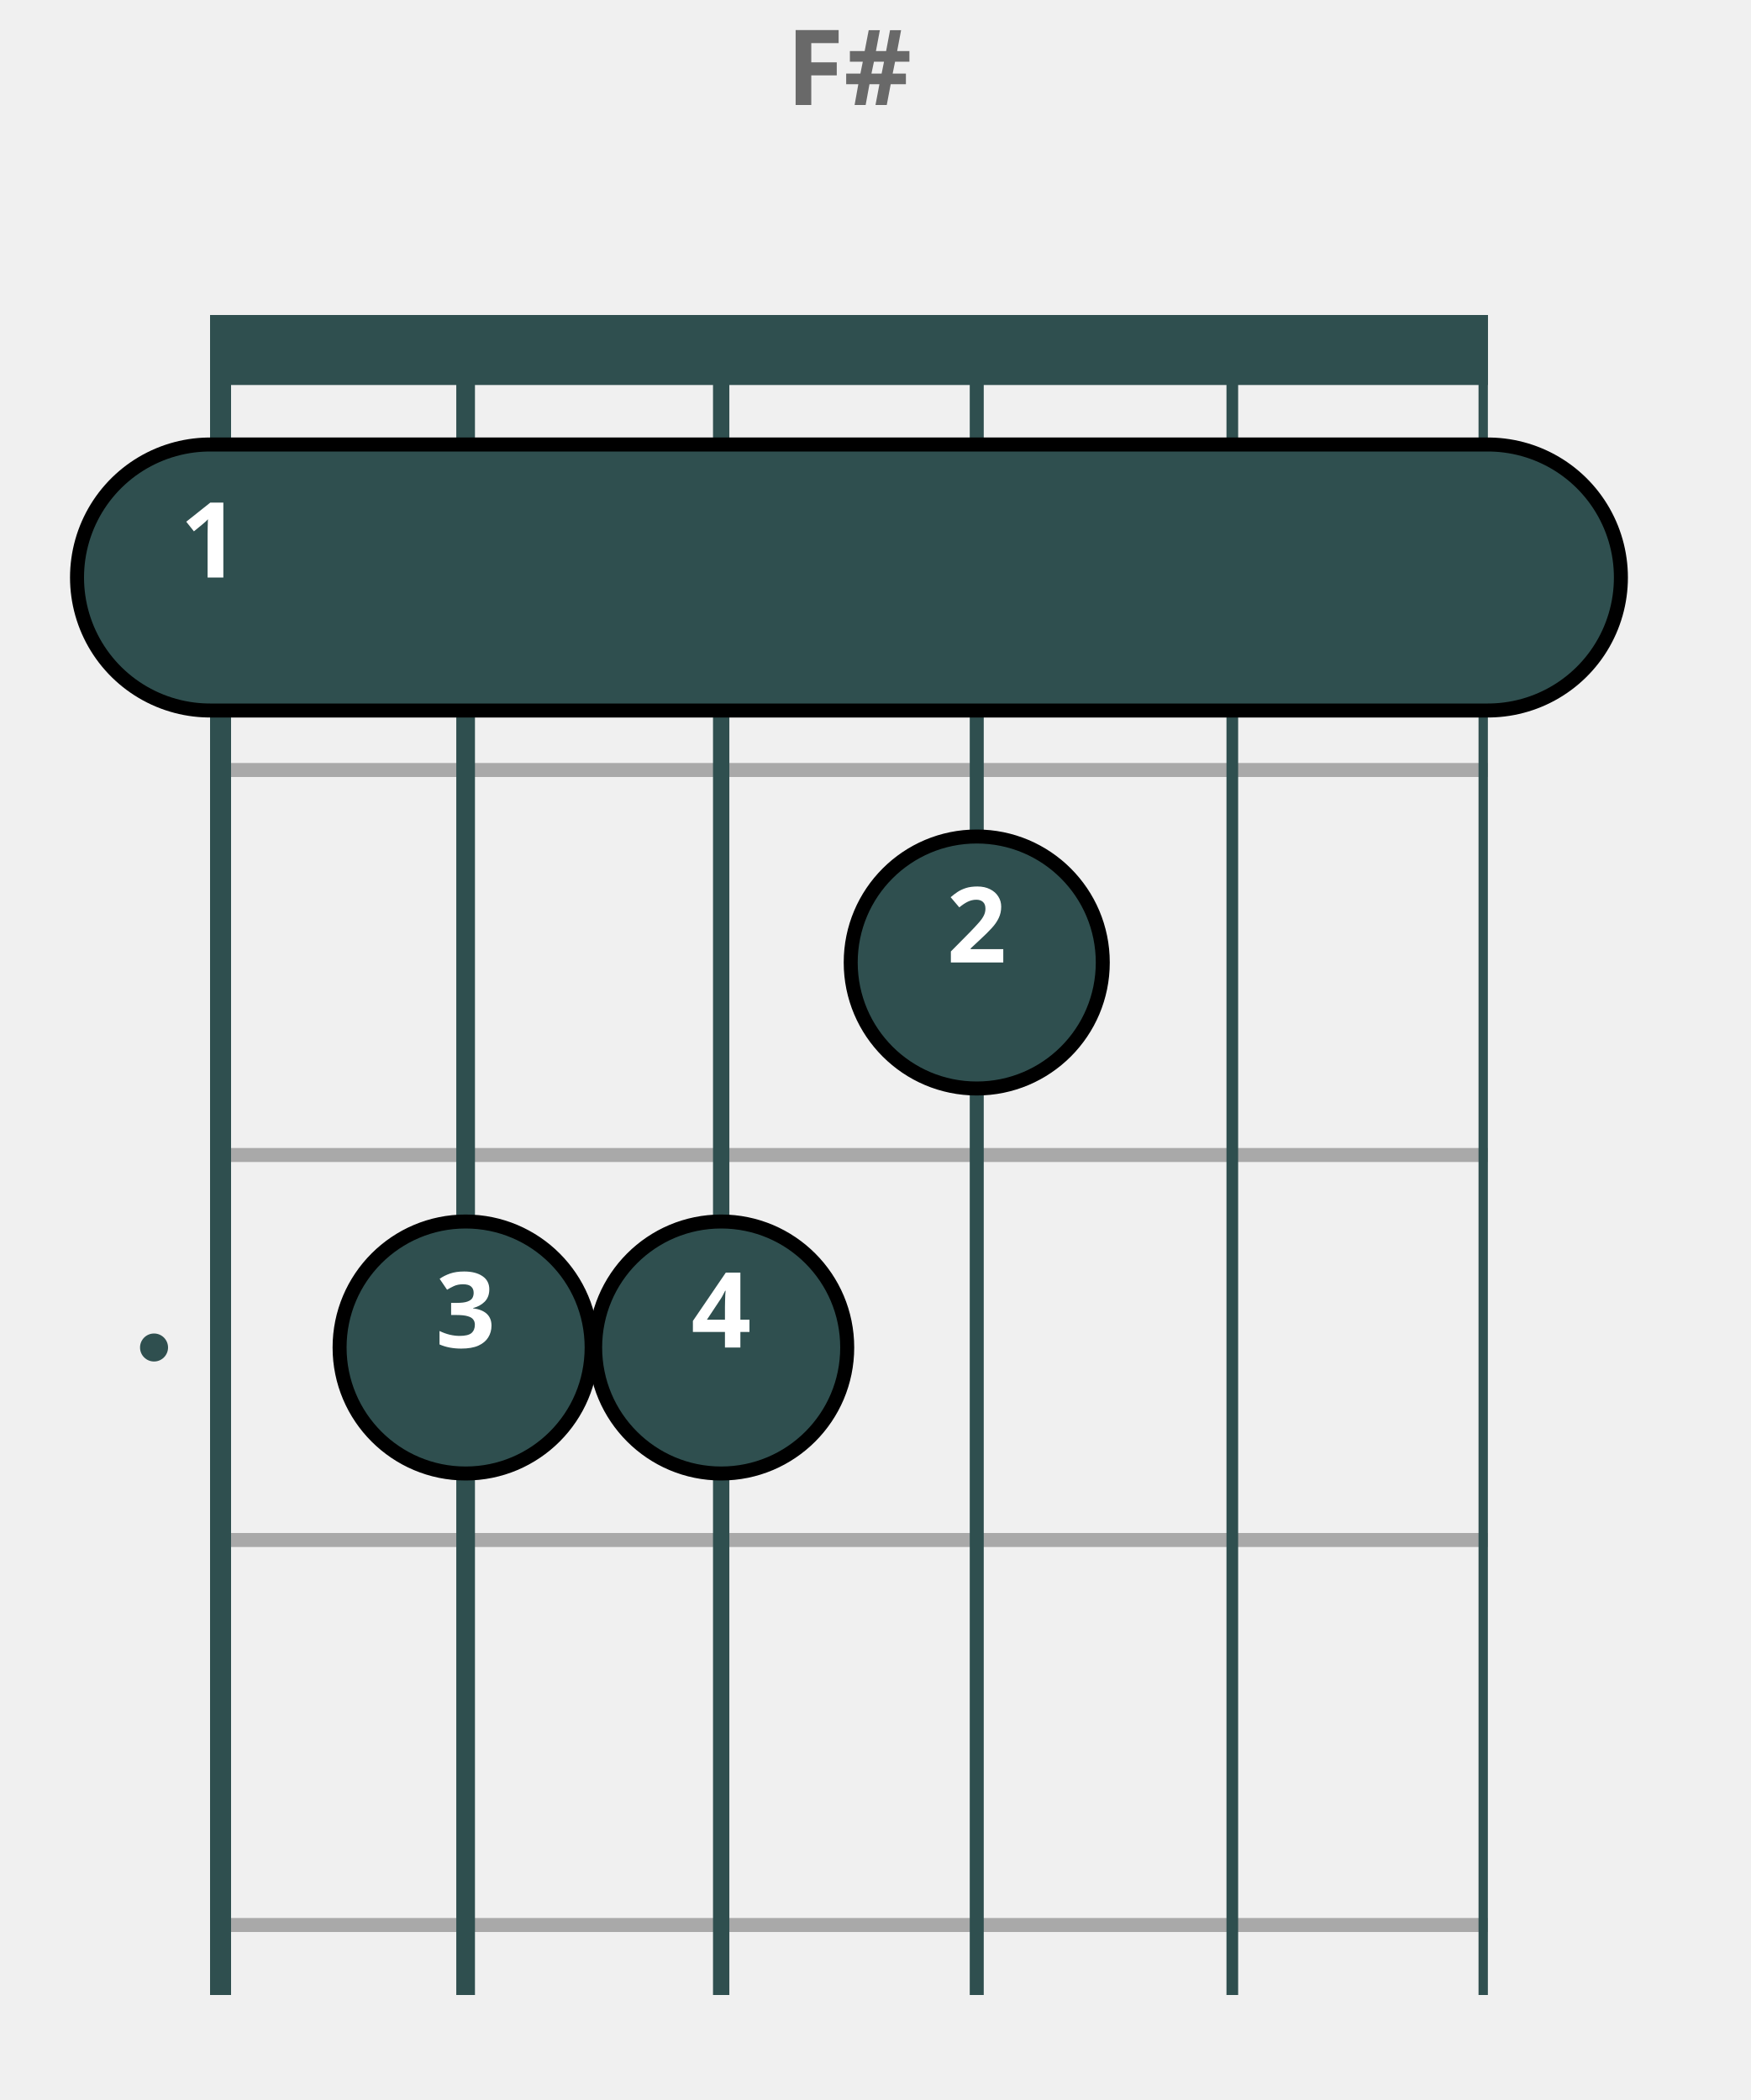
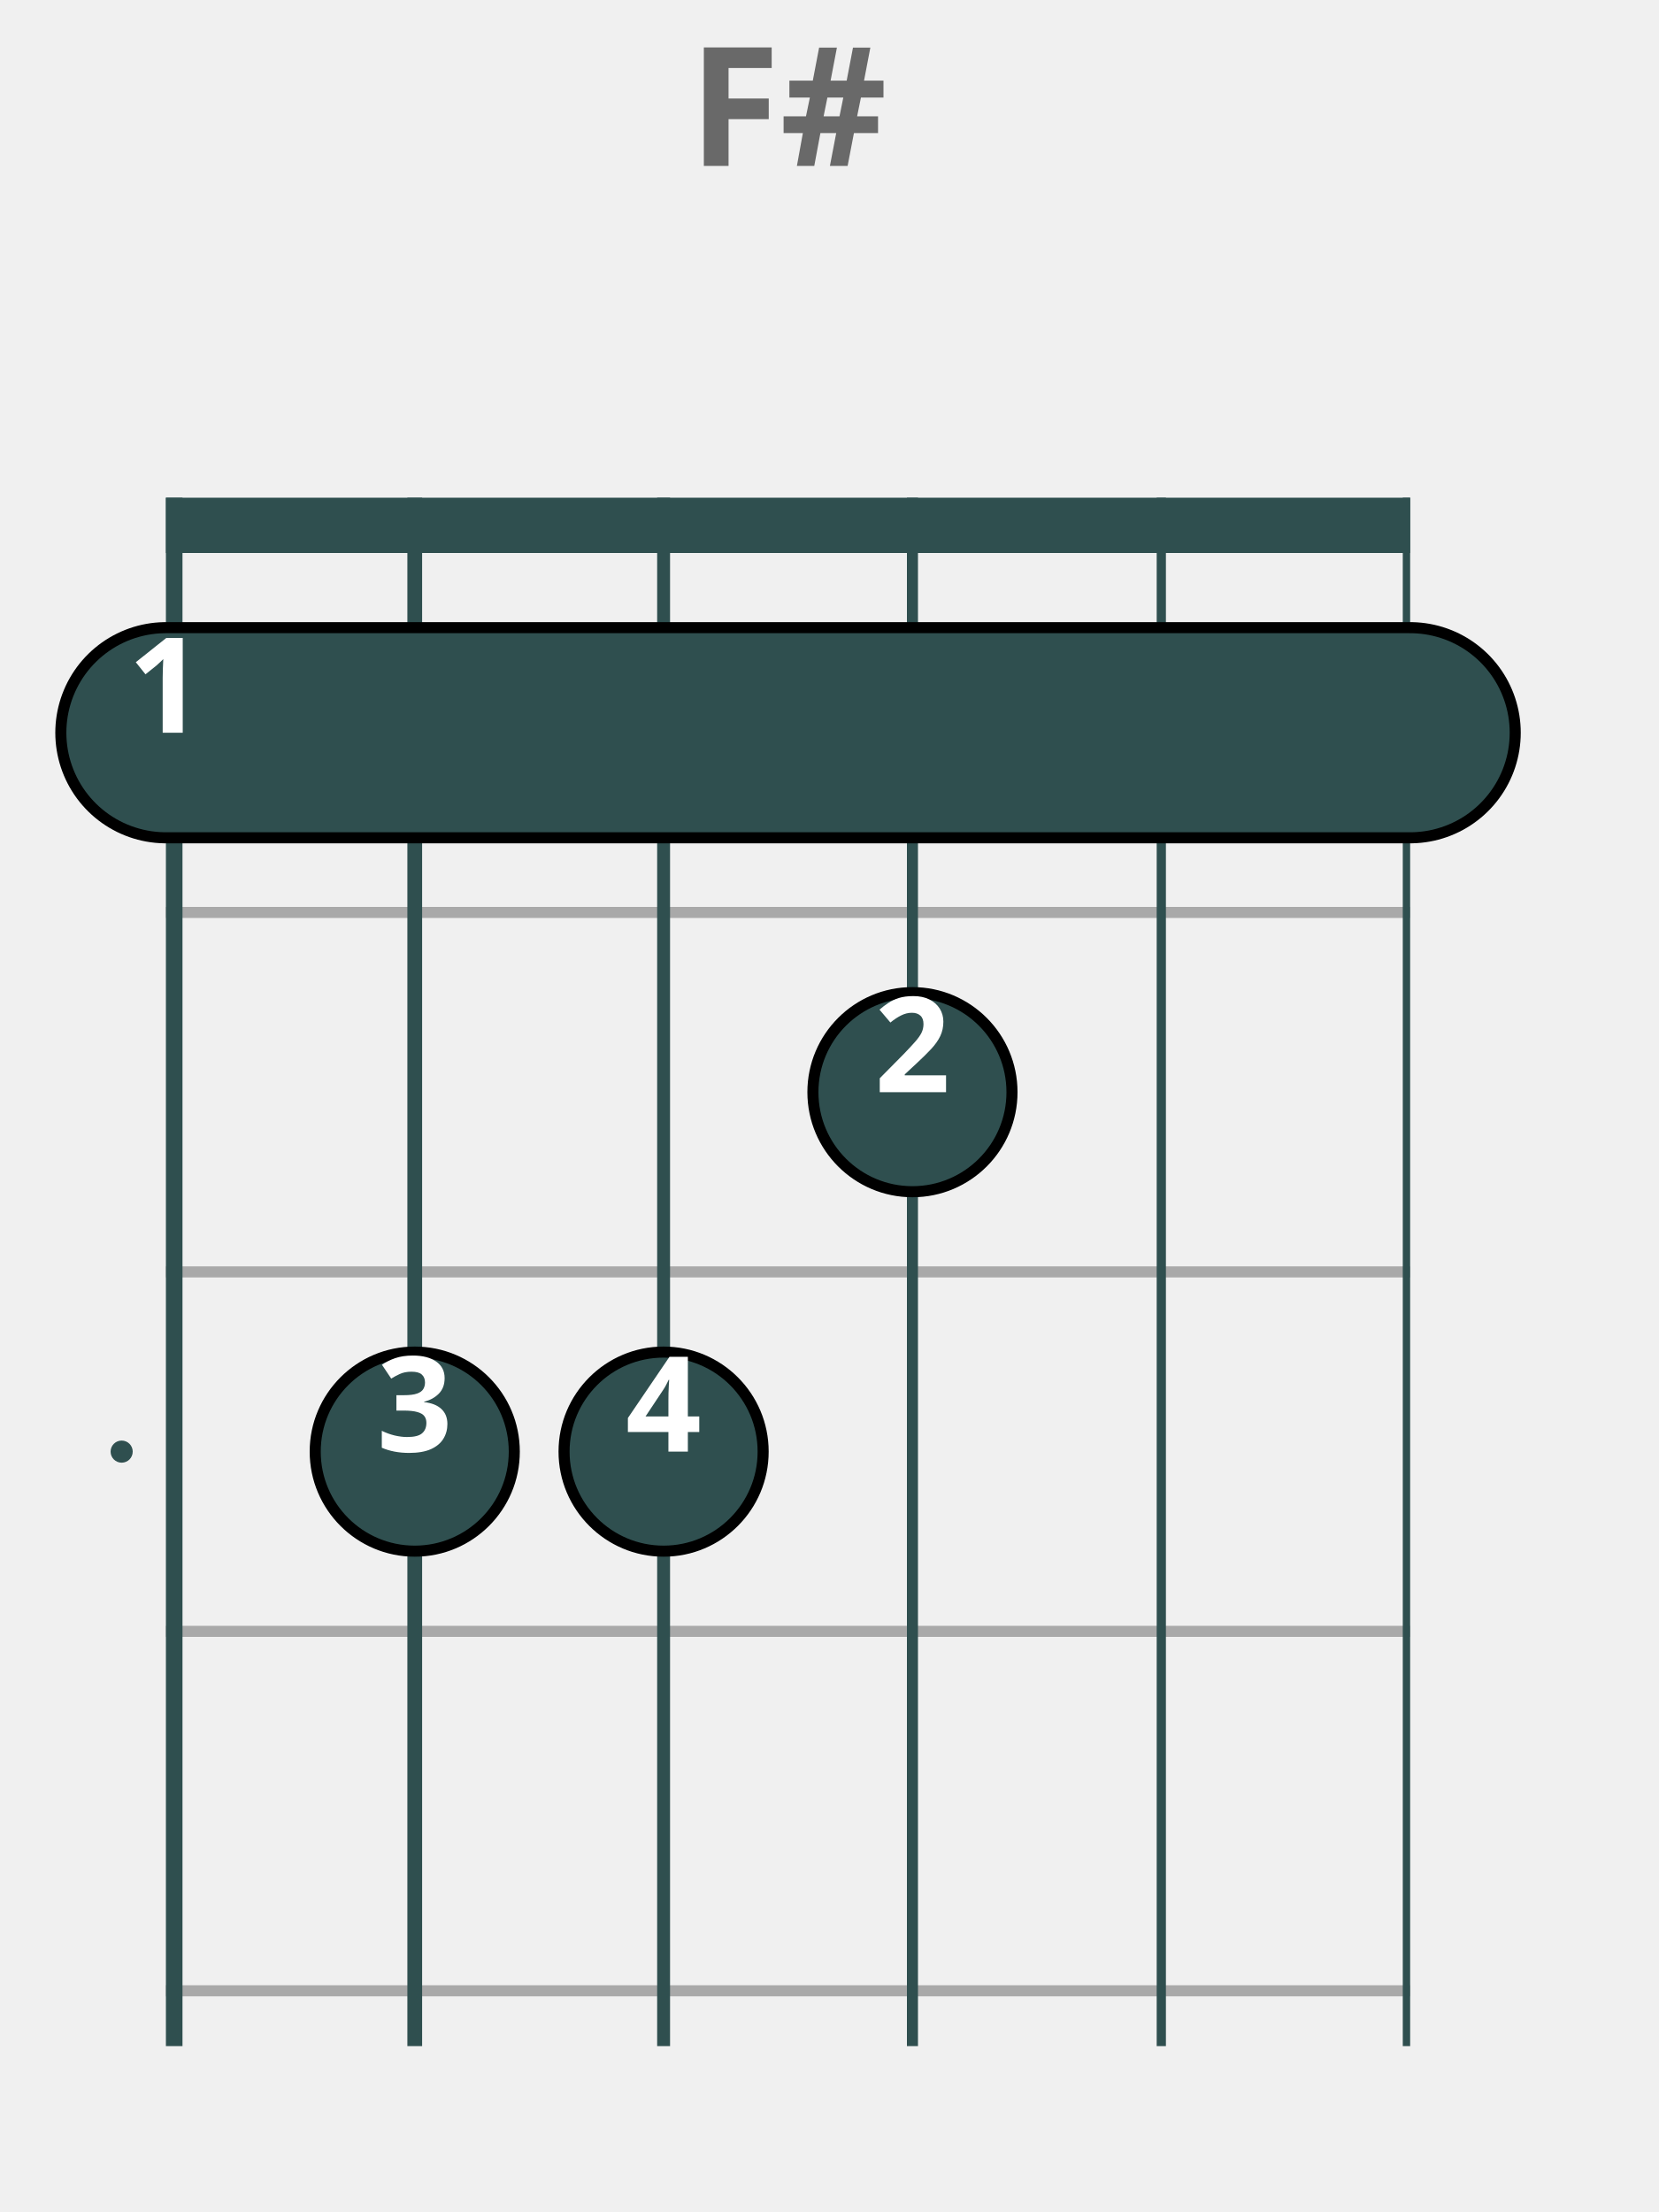
- <svg xmlns="http://www.w3.org/2000/svg" baseProfile="full" height="300" version="1.1" width="250">
+ <svg xmlns="http://www.w3.org/2000/svg" baseProfile="full" height="400" version="1.1" width="300">
  <defs />
-   <line stroke="darkgray" stroke-width="2" x1="30" x2="212.5" y1="110.0" y2="110.0" />
-   <line stroke="darkgray" stroke-width="2" x1="30" x2="212.5" y1="165.0" y2="165.0" />
-   <line stroke="darkgray" stroke-width="2" x1="30" x2="212.5" y1="220.0" y2="220.0" />
-   <line stroke="darkgray" stroke-width="2" x1="30" x2="212.5" y1="275.0" y2="275.0" />
-   <circle cx="22" cy="192.5" fill="darkslategray" r="2" />
-   <line stroke="darkslategray" stroke-width="3.0" x1="31.5" x2="31.5" y1="45.0" y2="285.0" />
-   <line stroke="darkslategray" stroke-width="2.667" x1="66.5" x2="66.5" y1="45.0" y2="285.0" />
-   <line stroke="darkslategray" stroke-width="2.333" x1="103.0" x2="103.0" y1="45.0" y2="285.0" />
-   <line stroke="darkslategray" stroke-width="2.0" x1="139.5" x2="139.5" y1="45.0" y2="285.0" />
-   <line stroke="darkslategray" stroke-width="1.667" x1="176.0" x2="176.0" y1="45.0" y2="285.0" />
-   <line stroke="darkslategray" stroke-width="1.333" x1="211.833" x2="211.833" y1="45.0" y2="285.0" />
-   <line stroke="darkslategray" stroke-width="10" x1="30" x2="212.5" y1="50.0" y2="50.0" />
-   <line stroke="black" stroke-linecap="round" stroke-width="40" x1="30.0" x2="212.5" y1="82.5" y2="82.5" />
-   <line stroke="darkslategray" stroke-linecap="round" stroke-width="36" x1="30.0" x2="212.5" y1="82.5" y2="82.5" />
-   <text alignment-baseline="central" fill="white" font-family="Verdana" font-size="15" font-weight="bold" text-anchor="middle" x="30.0" y="82.5">1</text>
-   <circle cx="66.5" cy="192.5" fill="darkslategray" r="18" stroke="black" stroke-width="2" />
-   <text alignment-baseline="central" fill="white" font-family="Verdana" font-size="15" font-weight="bold" text-anchor="middle" x="66.5" y="192.5">3</text>
-   <circle cx="103.0" cy="192.5" fill="darkslategray" r="18" stroke="black" stroke-width="2" />
-   <text alignment-baseline="central" fill="white" font-family="Verdana" font-size="15" font-weight="bold" text-anchor="middle" x="103.0" y="192.5">4</text>
-   <circle cx="139.5" cy="137.5" fill="darkslategray" r="18" stroke="black" stroke-width="2" />
-   <text alignment-baseline="central" fill="white" font-family="Verdana" font-size="15" font-weight="bold" text-anchor="middle" x="139.5" y="137.5">2</text>
-   <text alignment-baseline="central" fill="dimgray" font-family="Verdana" font-size="15" font-weight="bold" text-anchor="middle" x="121.25" y="15.0">F#</text>
+   <line stroke="darkgray" stroke-width="2" x1="30" x2="255.0" y1="165.0" y2="165.0" />
+   <line stroke="darkgray" stroke-width="2" x1="30" x2="255.0" y1="230.0" y2="230.0" />
+   <line stroke="darkgray" stroke-width="2" x1="30" x2="255.0" y1="295.0" y2="295.0" />
+   <line stroke="darkgray" stroke-width="2" x1="30" x2="255.0" y1="360.0" y2="360.0" />
+   <circle cx="22" cy="262.5" fill="darkslategray" r="2" />
+   <line stroke="darkslategray" stroke-width="3.0" x1="31.5" x2="31.5" y1="90" y2="370" />
+   <line stroke="darkslategray" stroke-width="2.667" x1="75.0" x2="75.0" y1="90" y2="370" />
+   <line stroke="darkslategray" stroke-width="2.333" x1="120.0" x2="120.0" y1="90" y2="370" />
+   <line stroke="darkslategray" stroke-width="2.0" x1="165.0" x2="165.0" y1="90" y2="370" />
+   <line stroke="darkslategray" stroke-width="1.667" x1="210.0" x2="210.0" y1="90" y2="370" />
+   <line stroke="darkslategray" stroke-width="1.333" x1="254.333" x2="254.333" y1="90" y2="370" />
+   <line stroke="darkslategray" stroke-width="10" x1="30" x2="255.0" y1="95.0" y2="95.0" />
+   <line stroke="black" stroke-linecap="round" stroke-width="40" x1="30.0" x2="255.0" y1="132.5" y2="132.5" />
+   <line stroke="darkslategray" stroke-linecap="round" stroke-width="36" x1="30.0" x2="255.0" y1="132.5" y2="132.5" />
+   <text alignment-baseline="central" fill="white" font-family="Verdana" font-size="24" font-weight="bold" text-anchor="middle" x="30.0" y="132.5">1</text>
+   <circle cx="75.0" cy="262.5" fill="darkslategray" r="18" stroke="black" stroke-width="2" />
+   <text alignment-baseline="central" fill="white" font-family="Verdana" font-size="24" font-weight="bold" text-anchor="middle" x="75.0" y="262.5">3</text>
+   <circle cx="120.0" cy="262.5" fill="darkslategray" r="18" stroke="black" stroke-width="2" />
+   <text alignment-baseline="central" fill="white" font-family="Verdana" font-size="24" font-weight="bold" text-anchor="middle" x="120.0" y="262.5">4</text>
+   <circle cx="165.0" cy="197.5" fill="darkslategray" r="18" stroke="black" stroke-width="2" />
+   <text alignment-baseline="central" fill="white" font-family="Verdana" font-size="24" font-weight="bold" text-anchor="middle" x="165.0" y="197.5">2</text>
+   <text alignment-baseline="central" fill="dimgray" font-family="Verdana" font-size="30" font-weight="bold" text-anchor="middle" x="142.5" y="30">F#</text>
</svg>
